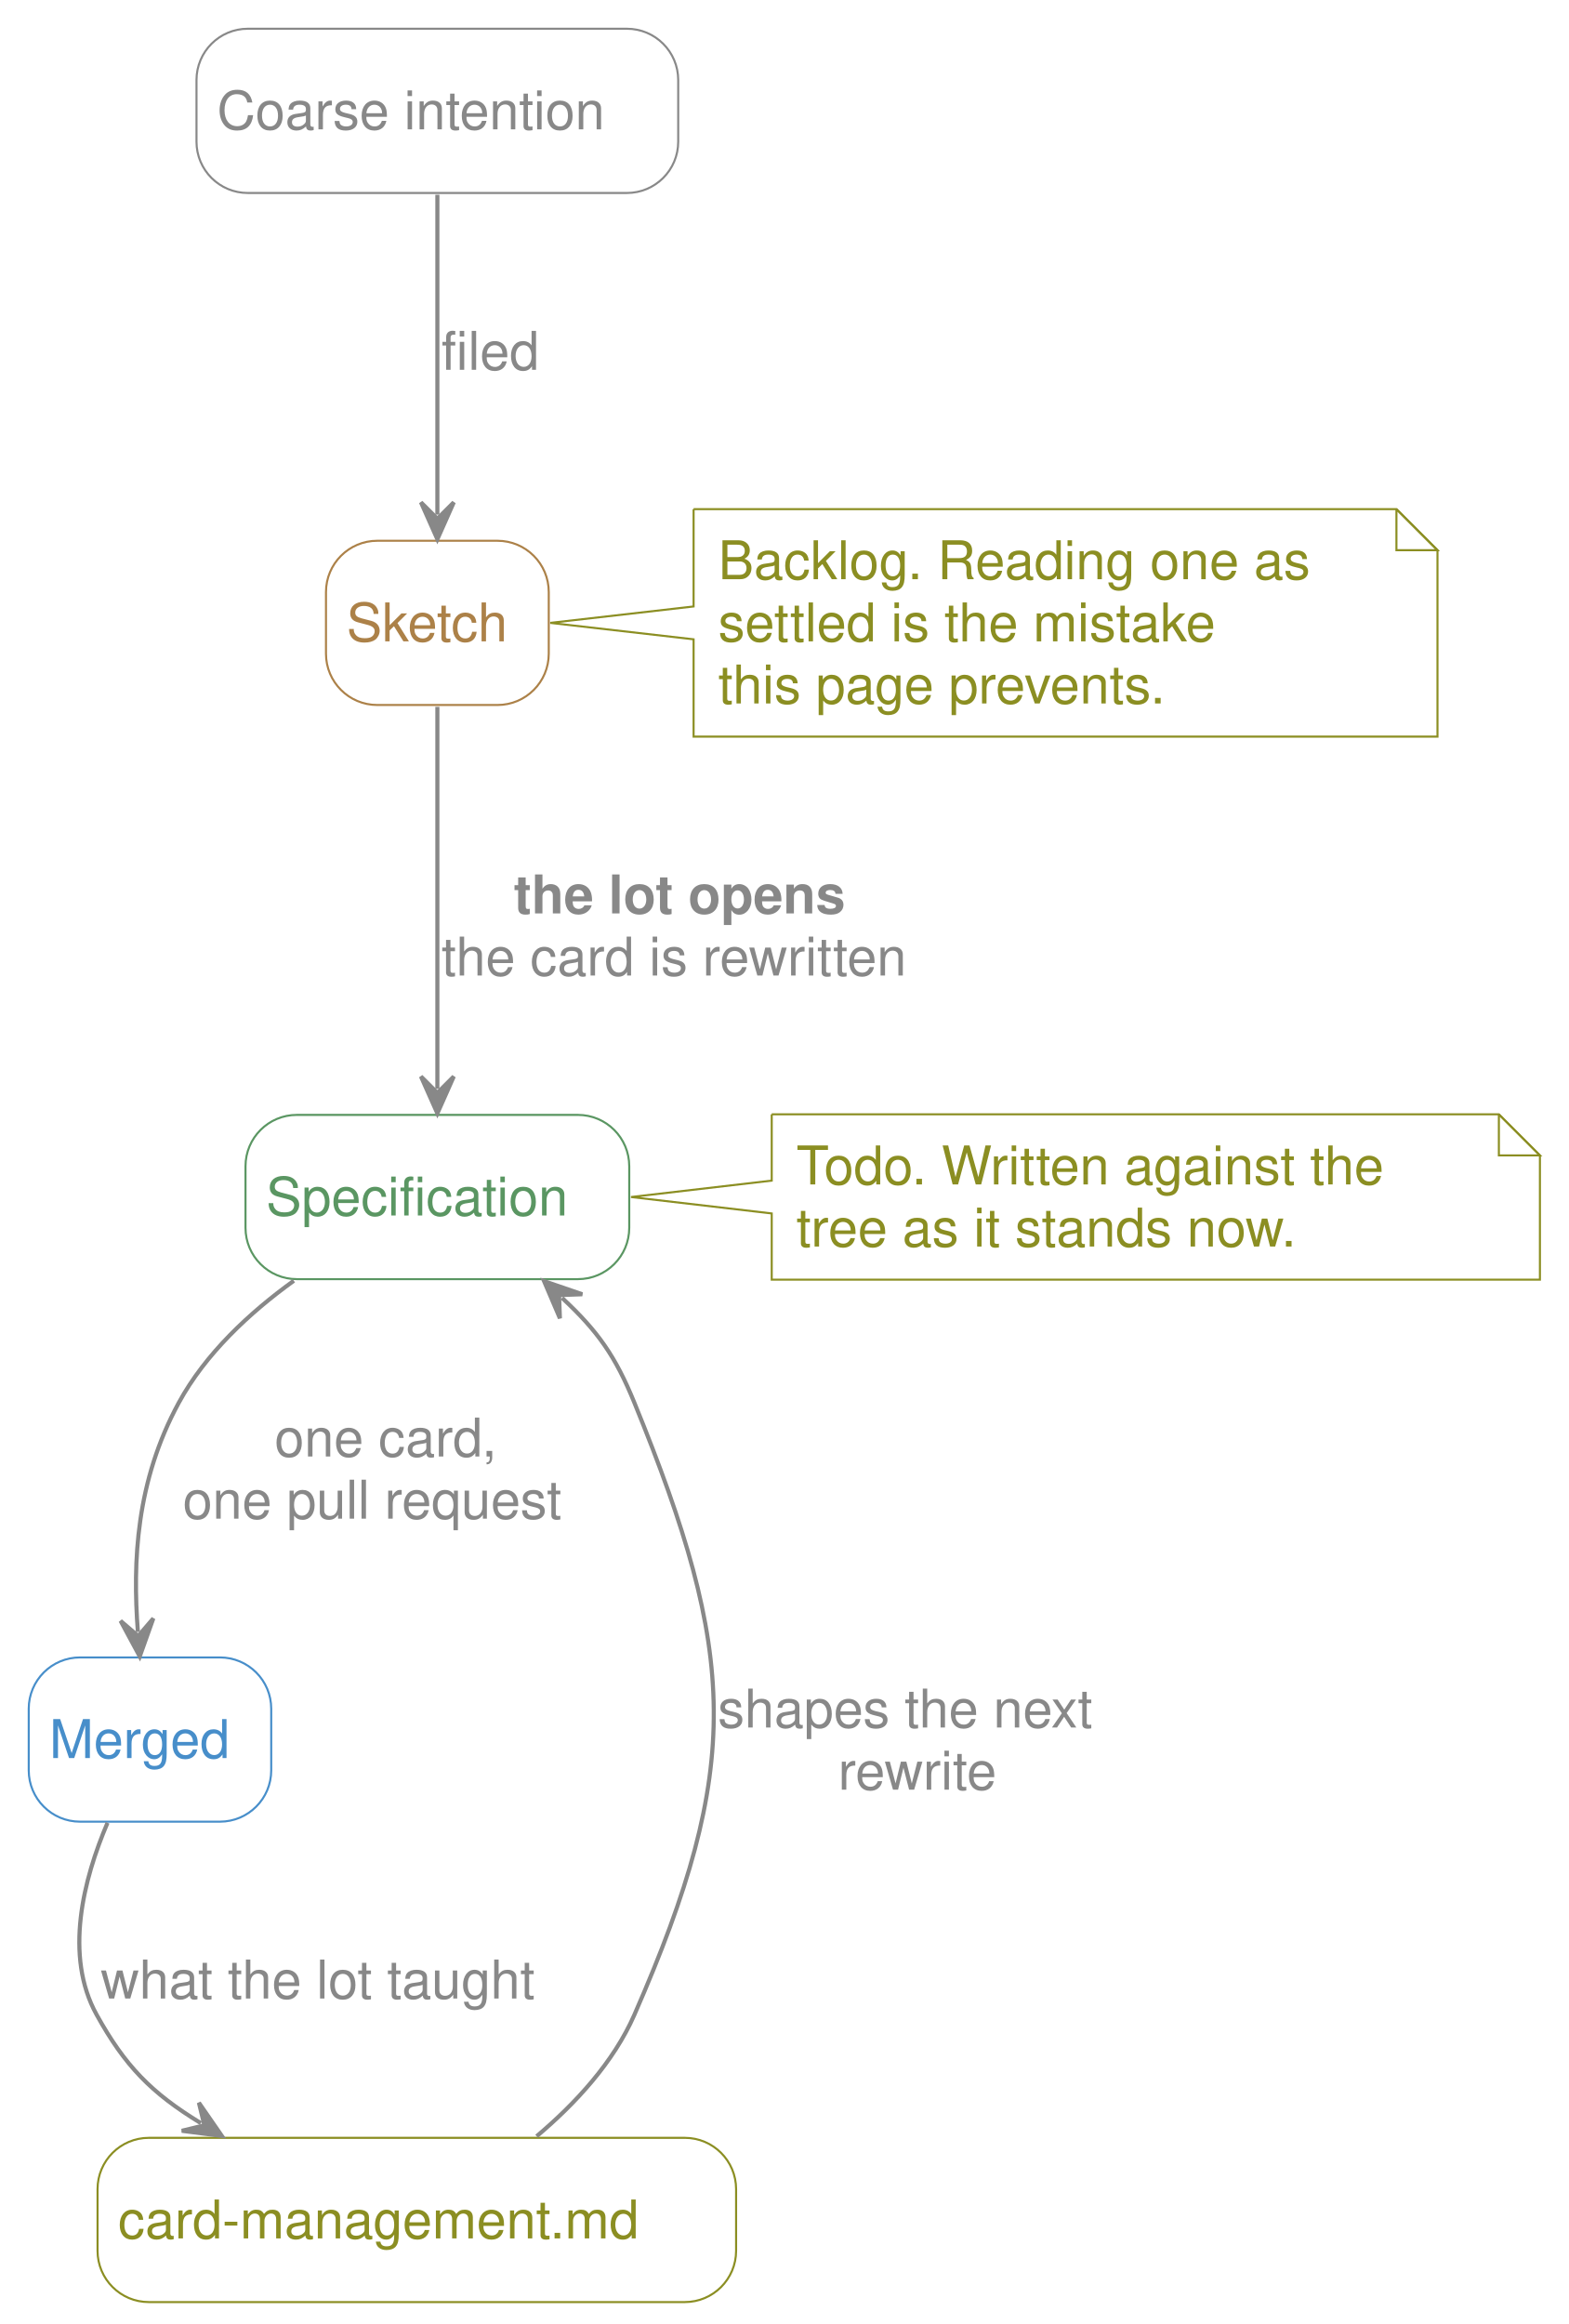
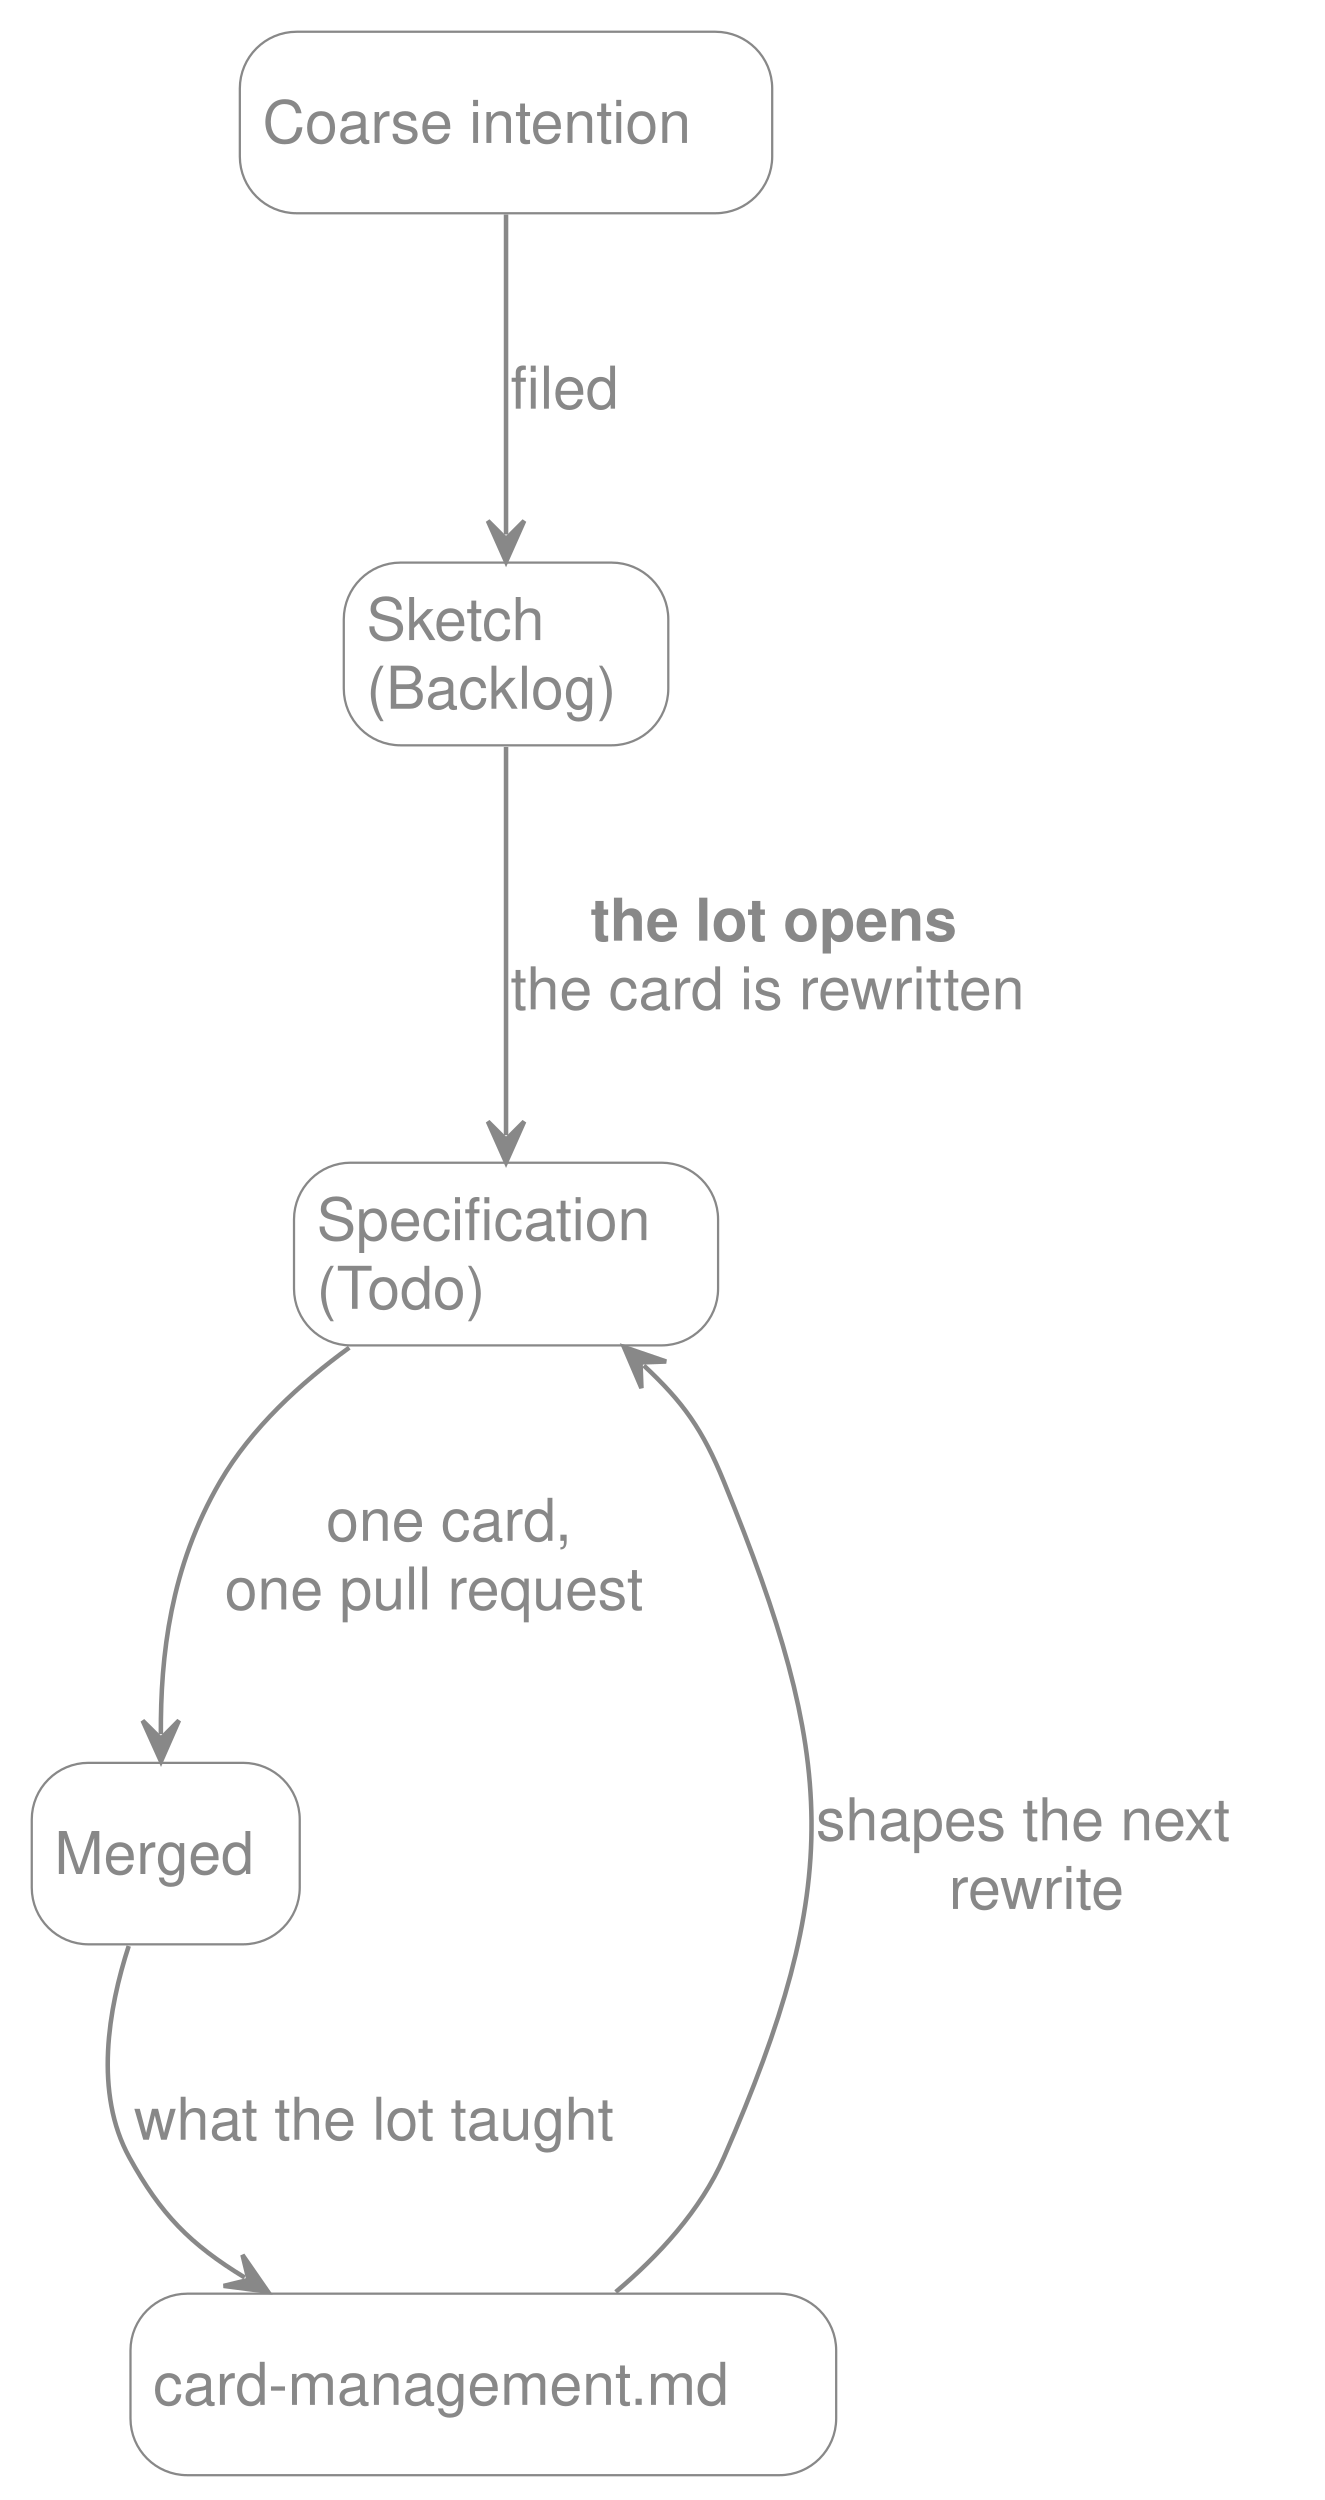
- <svg xmlns="http://www.w3.org/2000/svg" contentStyleType="text/css" data-diagram-type="STATE" height="566px" preserveAspectRatio="none" style="width:382px;height:566px;" version="1.1" viewBox="0 0 382 566" width="382px" zoomAndPan="magnify">
+ <svg xmlns="http://www.w3.org/2000/svg" contentStyleType="text/css" data-diagram-type="STATE" height="551px" preserveAspectRatio="none" style="width:292px;height:551px;" version="1.1" viewBox="0 0 292 551" width="292px" zoomAndPan="magnify">
  <defs />
  <g>
-     <rect fill="none" height="40" rx="12.5" ry="12.5" style="stroke:#888888;stroke-width:0.5;" width="117.332" x="47.86" y="7" />
-     <text fill="#888888" font-family="Helvetica" font-size="13" lengthAdjust="spacing" textLength="107.332" x="52.86" y="31.5">Coarse intention</text>
-     <rect fill="none" height="40" rx="12.5" ry="12.5" style="stroke:#AC8148;stroke-width:0.5;" width="54.262" x="79.4" y="131.7" />
-     <text fill="#AC8148" font-family="Helvetica" font-size="13" lengthAdjust="spacing" textLength="44.262" x="84.4" y="156.201">Sketch</text>
-     <rect fill="none" height="40" rx="12.5" ry="12.5" style="stroke:#5A9662;stroke-width:0.5;" width="93.465" x="59.8" y="271.53" />
-     <text fill="#5A9662" font-family="Helvetica" font-size="13" lengthAdjust="spacing" textLength="83.465" x="64.8" y="296.031">Specification</text>
-     <rect fill="none" height="40" rx="12.5" ry="12.5" style="stroke:#478ECA;stroke-width:0.5;" width="59.061" x="7" y="403.66" />
-     <text fill="#478ECA" font-family="Helvetica" font-size="13" lengthAdjust="spacing" textLength="49.061" x="12" y="428.161">Merged</text>
-     <rect fill="none" height="40" rx="12.5" ry="12.5" style="stroke:#8B8E22;stroke-width:0.5;" width="155.533" x="23.76" y="520.66" />
-     <text fill="#8B8E22" font-family="Helvetica" font-size="13" lengthAdjust="spacing" textLength="145.533" x="28.76" y="545.16">card-management.md</text>
-     <g class="entity" data-entity="GMN2" data-source-line="29" data-uid="ent0003" id="entity_GMN2">
-       <path d="M168.94,124 L168.94,147.7 L134.02,151.7 L168.94,155.7 L168.94,179.398 A0,0 0 0 0 168.94,179.398 L350.13,179.398 A0,0 0 0 0 350.13,179.398 L350.13,134 L340.13,124 L168.94,124 A0,0 0 0 0 168.94,124" fill="none" style="stroke:#8B8E22;stroke-width:0.5;" />
-       <path d="M340.13,124 L340.13,134 L350.13,134 L340.13,124" fill="none" style="stroke:#8B8E22;stroke-width:0.5;" />
-       <text fill="#8B8E22" font-family="Helvetica" font-size="13" lengthAdjust="spacing" textLength="160.19" x="174.94" y="141.067">Backlog. Reading one as</text>
-       <text fill="#8B8E22" font-family="Helvetica" font-size="13" lengthAdjust="spacing" textLength="140.582" x="174.94" y="156.2">settled is the mistake</text>
-       <text fill="#8B8E22" font-family="Helvetica" font-size="13" lengthAdjust="spacing" textLength="125.982" x="174.94" y="171.333">this page prevents.</text>
+     <rect fill="none" height="40" rx="12.5" ry="12.5" style="stroke:#888888;stroke-width:0.5;" width="117.332" x="52.86" y="7" />
+     <text fill="#888888" font-family="Helvetica" font-size="13" lengthAdjust="spacing" textLength="107.332" x="57.86" y="31.5">Coarse intention</text>
+     <rect fill="none" height="40.266" rx="12.5" ry="12.5" style="stroke:#888888;stroke-width:0.5;" width="71.522" x="75.77" y="124" />
+     <text fill="#888888" font-family="Helvetica" font-size="13" lengthAdjust="spacing" textLength="44.262" x="80.77" y="141.067">Sketch</text>
+     <text fill="#888888" font-family="Helvetica" font-size="13" lengthAdjust="spacing" textLength="61.522" x="80.77" y="156.2">(Backlog)</text>
+     <rect fill="none" height="40.266" rx="12.5" ry="12.5" style="stroke:#888888;stroke-width:0.5;" width="93.465" x="64.8" y="256.26" />
+     <text fill="#888888" font-family="Helvetica" font-size="13" lengthAdjust="spacing" textLength="83.465" x="69.8" y="273.327">Specification</text>
+     <text fill="#888888" font-family="Helvetica" font-size="13" lengthAdjust="spacing" textLength="42.244" x="69.8" y="288.46">(Todo)</text>
+     <rect fill="none" height="40" rx="12.5" ry="12.5" style="stroke:#888888;stroke-width:0.5;" width="59.061" x="7" y="388.53" />
+     <text fill="#888888" font-family="Helvetica" font-size="13" lengthAdjust="spacing" textLength="49.061" x="12" y="413.031">Merged</text>
+     <rect fill="none" height="40" rx="12.5" ry="12.5" style="stroke:#888888;stroke-width:0.5;" width="155.533" x="28.76" y="505.53" />
+     <text fill="#888888" font-family="Helvetica" font-size="13" lengthAdjust="spacing" textLength="145.533" x="33.76" y="530.03">card-management.md</text>
+     <g class="link" data-entity-1="Intention" data-entity-2="Sketch" data-source-line="25" data-uid="lnk2" id="link_Intention_Sketch">
+       <path d="M111.53,47.27 C111.53,68.52 111.53,96.52 111.53,117.8" fill="none" id="Intention-to-Sketch" style="stroke:#888888;stroke-width:1;" />
+       <polygon fill="#888888" points="111.53,123.8,115.53,114.8,111.53,118.8,107.53,114.8,111.53,123.8" style="stroke:#888888;stroke-width:1;" />
+       <text fill="#888888" font-family="Helvetica" font-size="13" lengthAdjust="spacing" textLength="28.05" x="112.53" y="90.067">filed</text>
    </g>
-     <g class="entity" data-entity="GMN5" data-source-line="35" data-uid="ent0006" id="entity_GMN5">
-       <path d="M187.97,271.39 L187.97,287.53 L153.7,291.53 L187.97,295.53 L187.97,311.656 A0,0 0 0 0 187.97,311.656 L375.082,311.656 A0,0 0 0 0 375.082,311.656 L375.082,281.39 L365.082,271.39 L187.97,271.39 A0,0 0 0 0 187.97,271.39" fill="none" style="stroke:#8B8E22;stroke-width:0.5;" />
-       <path d="M365.082,271.39 L365.082,281.39 L375.082,281.39 L365.082,271.39" fill="none" style="stroke:#8B8E22;stroke-width:0.5;" />
-       <text fill="#8B8E22" font-family="Helvetica" font-size="13" lengthAdjust="spacing" textLength="166.112" x="193.97" y="288.457">Todo. Written against the</text>
-       <text fill="#8B8E22" font-family="Helvetica" font-size="13" lengthAdjust="spacing" textLength="140.474" x="193.97" y="303.59">tree as it stands now.</text>
+     <g class="link" data-entity-1="Sketch" data-entity-2="Spec" data-source-line="26" data-uid="lnk3" id="link_Sketch_Spec">
+       <path d="M111.53,164.63 C111.53,189.33 111.53,225.63 111.53,250.19" fill="none" id="Sketch-to-Spec" style="stroke:#888888;stroke-width:1;" />
+       <polygon fill="#888888" points="111.53,256.19,115.53,247.19,111.53,251.19,107.53,247.19,111.53,256.19" style="stroke:#888888;stroke-width:1;" />
+       <text fill="#888888" font-family="Helvetica" font-size="13" font-weight="bold" lengthAdjust="spacing" textLength="96.986" x="130.132" y="207.327">the lot opens</text>
+       <text fill="#888888" font-family="Helvetica" font-size="13" lengthAdjust="spacing" textLength="132.19" x="112.53" y="222.46">the card is rewritten</text>
    </g>
-     <g class="link" data-entity-1="Intention" data-entity-2="Sketch" data-source-line="22" data-uid="lnk2" id="link_Intention_Sketch">
-       <path d="M106.53,47.44 C106.53,70.41 106.53,102.41 106.53,125.34" fill="none" id="Intention-to-Sketch" style="stroke:#888888;stroke-width:1;" />
-       <polygon fill="#888888" points="106.53,131.34,110.53,122.34,106.53,126.34,102.53,122.34,106.53,131.34" style="stroke:#888888;stroke-width:1;" />
-       <text fill="#888888" font-family="Helvetica" font-size="13" lengthAdjust="spacing" textLength="28.05" x="107.53" y="90.067">filed</text>
+     <g class="link" data-entity-1="Spec" data-entity-2="Merged" data-source-line="27" data-uid="lnk4" id="link_Spec_Merged">
+       <path d="M76.98,297.02 C66.21,304.83 55.38,314.79 48.53,326.53 C37.51,345.44 35.372,364.91 35.452,382.21" fill="none" id="Spec-to-Merged" style="stroke:#888888;stroke-width:1;" />
+       <polygon fill="#888888" points="35.48,388.21,39.438,379.192,35.457,383.21,31.438,379.229,35.48,388.21" style="stroke:#888888;stroke-width:1;" />
+       <text fill="#888888" font-family="Helvetica" font-size="13" lengthAdjust="spacing" textLength="61.166" x="71.883" y="339.597">one card,</text>
+       <text fill="#888888" font-family="Helvetica" font-size="13" lengthAdjust="spacing" textLength="105.873" x="49.53" y="354.73">one pull request</text>
    </g>
-     <g class="link" data-entity-1="Sketch" data-entity-2="Spec" data-source-line="23" data-uid="lnk3" id="link_Sketch_Spec">
-       <path d="M106.53,172.15 C106.53,198.42 106.53,238.95 106.53,265.17" fill="none" id="Sketch-to-Spec" style="stroke:#888888;stroke-width:1;" />
-       <polygon fill="#888888" points="106.53,271.17,110.53,262.17,106.53,266.17,102.53,262.17,106.53,271.17" style="stroke:#888888;stroke-width:1;" />
-       <text fill="#888888" font-family="Helvetica" font-size="13" font-weight="bold" lengthAdjust="spacing" textLength="96.986" x="125.132" y="222.457">the lot opens</text>
-       <text fill="#888888" font-family="Helvetica" font-size="13" lengthAdjust="spacing" textLength="132.19" x="107.53" y="237.59">the card is rewritten</text>
+     <g class="link" data-entity-1="Merged" data-entity-2="Doc" data-source-line="28" data-uid="lnk5" id="link_Merged_Doc">
+       <path d="M28.37,428.9 C23.88,442.71 20.66,461.29 28.53,475.53 C35.42,487.99 41.816,494.578 53.926,501.958" fill="none" id="Merged-to-Doc" style="stroke:#888888;stroke-width:1;" />
+       <polygon fill="#888888" points="59.05,505.08,53.446,496.981,54.78,502.478,49.283,503.812,59.05,505.08" style="stroke:#888888;stroke-width:1;" />
+       <text fill="#888888" font-family="Helvetica" font-size="13" lengthAdjust="spacing" textLength="125.22" x="29.53" y="471.597">what the lot taught</text>
    </g>
-     <g class="link" data-entity-1="Spec" data-entity-2="Merged" data-source-line="24" data-uid="lnk4" id="link_Spec_Merged">
-       <path d="M71.57,311.92 C60.77,319.71 50.02,329.71 43.53,341.66 C33.16,360.76 32.275,380.217 33.585,397.447" fill="none" id="Spec-to-Merged" style="stroke:#888888;stroke-width:1;" />
-       <polygon fill="#888888" points="34.04,403.43,37.346,394.153,33.661,398.444,29.369,394.759,34.04,403.43" style="stroke:#888888;stroke-width:1;" />
-       <text fill="#888888" font-family="Helvetica" font-size="13" lengthAdjust="spacing" textLength="61.166" x="66.883" y="354.727">one card,</text>
-       <text fill="#888888" font-family="Helvetica" font-size="13" lengthAdjust="spacing" textLength="105.873" x="44.53" y="369.86">one pull request</text>
-     </g>
-     <g class="link" data-entity-1="Merged" data-entity-2="Doc" data-source-line="25" data-uid="lnk5" id="link_Merged_Doc">
-       <path d="M26.19,443.93 C20.32,457.69 15.56,476.25 23.53,490.66 C30.42,503.12 36.816,509.708 48.926,517.088" fill="none" id="Merged-to-Doc" style="stroke:#888888;stroke-width:1;" />
-       <polygon fill="#888888" points="54.05,520.21,48.446,512.111,49.78,517.608,44.283,518.942,54.05,520.21" style="stroke:#888888;stroke-width:1;" />
-       <text fill="#888888" font-family="Helvetica" font-size="13" lengthAdjust="spacing" textLength="125.22" x="24.53" y="486.727">what the lot taught</text>
-     </g>
-     <g class="link" data-entity-1="Doc" data-entity-2="Spec" data-source-line="26" data-uid="lnk6" id="link_Doc_Spec">
-       <path d="M130.71,520.28 C140.14,512.33 149.46,502.26 154.53,490.66 C181.07,429.99 179.52,402.99 154.53,341.66 C149.9,330.28 145.614,324.196 136.904,316.096" fill="none" id="Doc-to-Spec" style="stroke:#888888;stroke-width:1;" />
-       <polygon fill="#888888" points="132.51,312.01,136.377,321.068,136.171,315.415,141.825,315.21,132.51,312.01" style="stroke:#888888;stroke-width:1;" />
-       <text fill="#888888" font-family="Helvetica" font-size="13" lengthAdjust="spacing" textLength="104.628" x="174.85" y="420.727">shapes the next</text>
-       <text fill="#888888" font-family="Helvetica" font-size="13" lengthAdjust="spacing" textLength="46.027" x="204.151" y="435.86">rewrite</text>
+     <g class="link" data-entity-1="Doc" data-entity-2="Spec" data-source-line="29" data-uid="lnk6" id="link_Doc_Spec">
+       <path d="M135.71,505.15 C145.14,497.2 154.46,487.13 159.53,475.53 C186.07,414.86 184.52,387.86 159.53,326.53 C154.9,315.15 150.614,309.066 141.904,300.966" fill="none" id="Doc-to-Spec" style="stroke:#888888;stroke-width:1;" />
+       <polygon fill="#888888" points="137.51,296.88,141.377,305.938,141.171,300.285,146.825,300.08,137.51,296.88" style="stroke:#888888;stroke-width:1;" />
+       <text fill="#888888" font-family="Helvetica" font-size="13" lengthAdjust="spacing" textLength="104.628" x="179.85" y="405.597">shapes the next</text>
+       <text fill="#888888" font-family="Helvetica" font-size="13" lengthAdjust="spacing" textLength="46.027" x="209.151" y="420.73">rewrite</text>
    </g>
  </g>
</svg>
